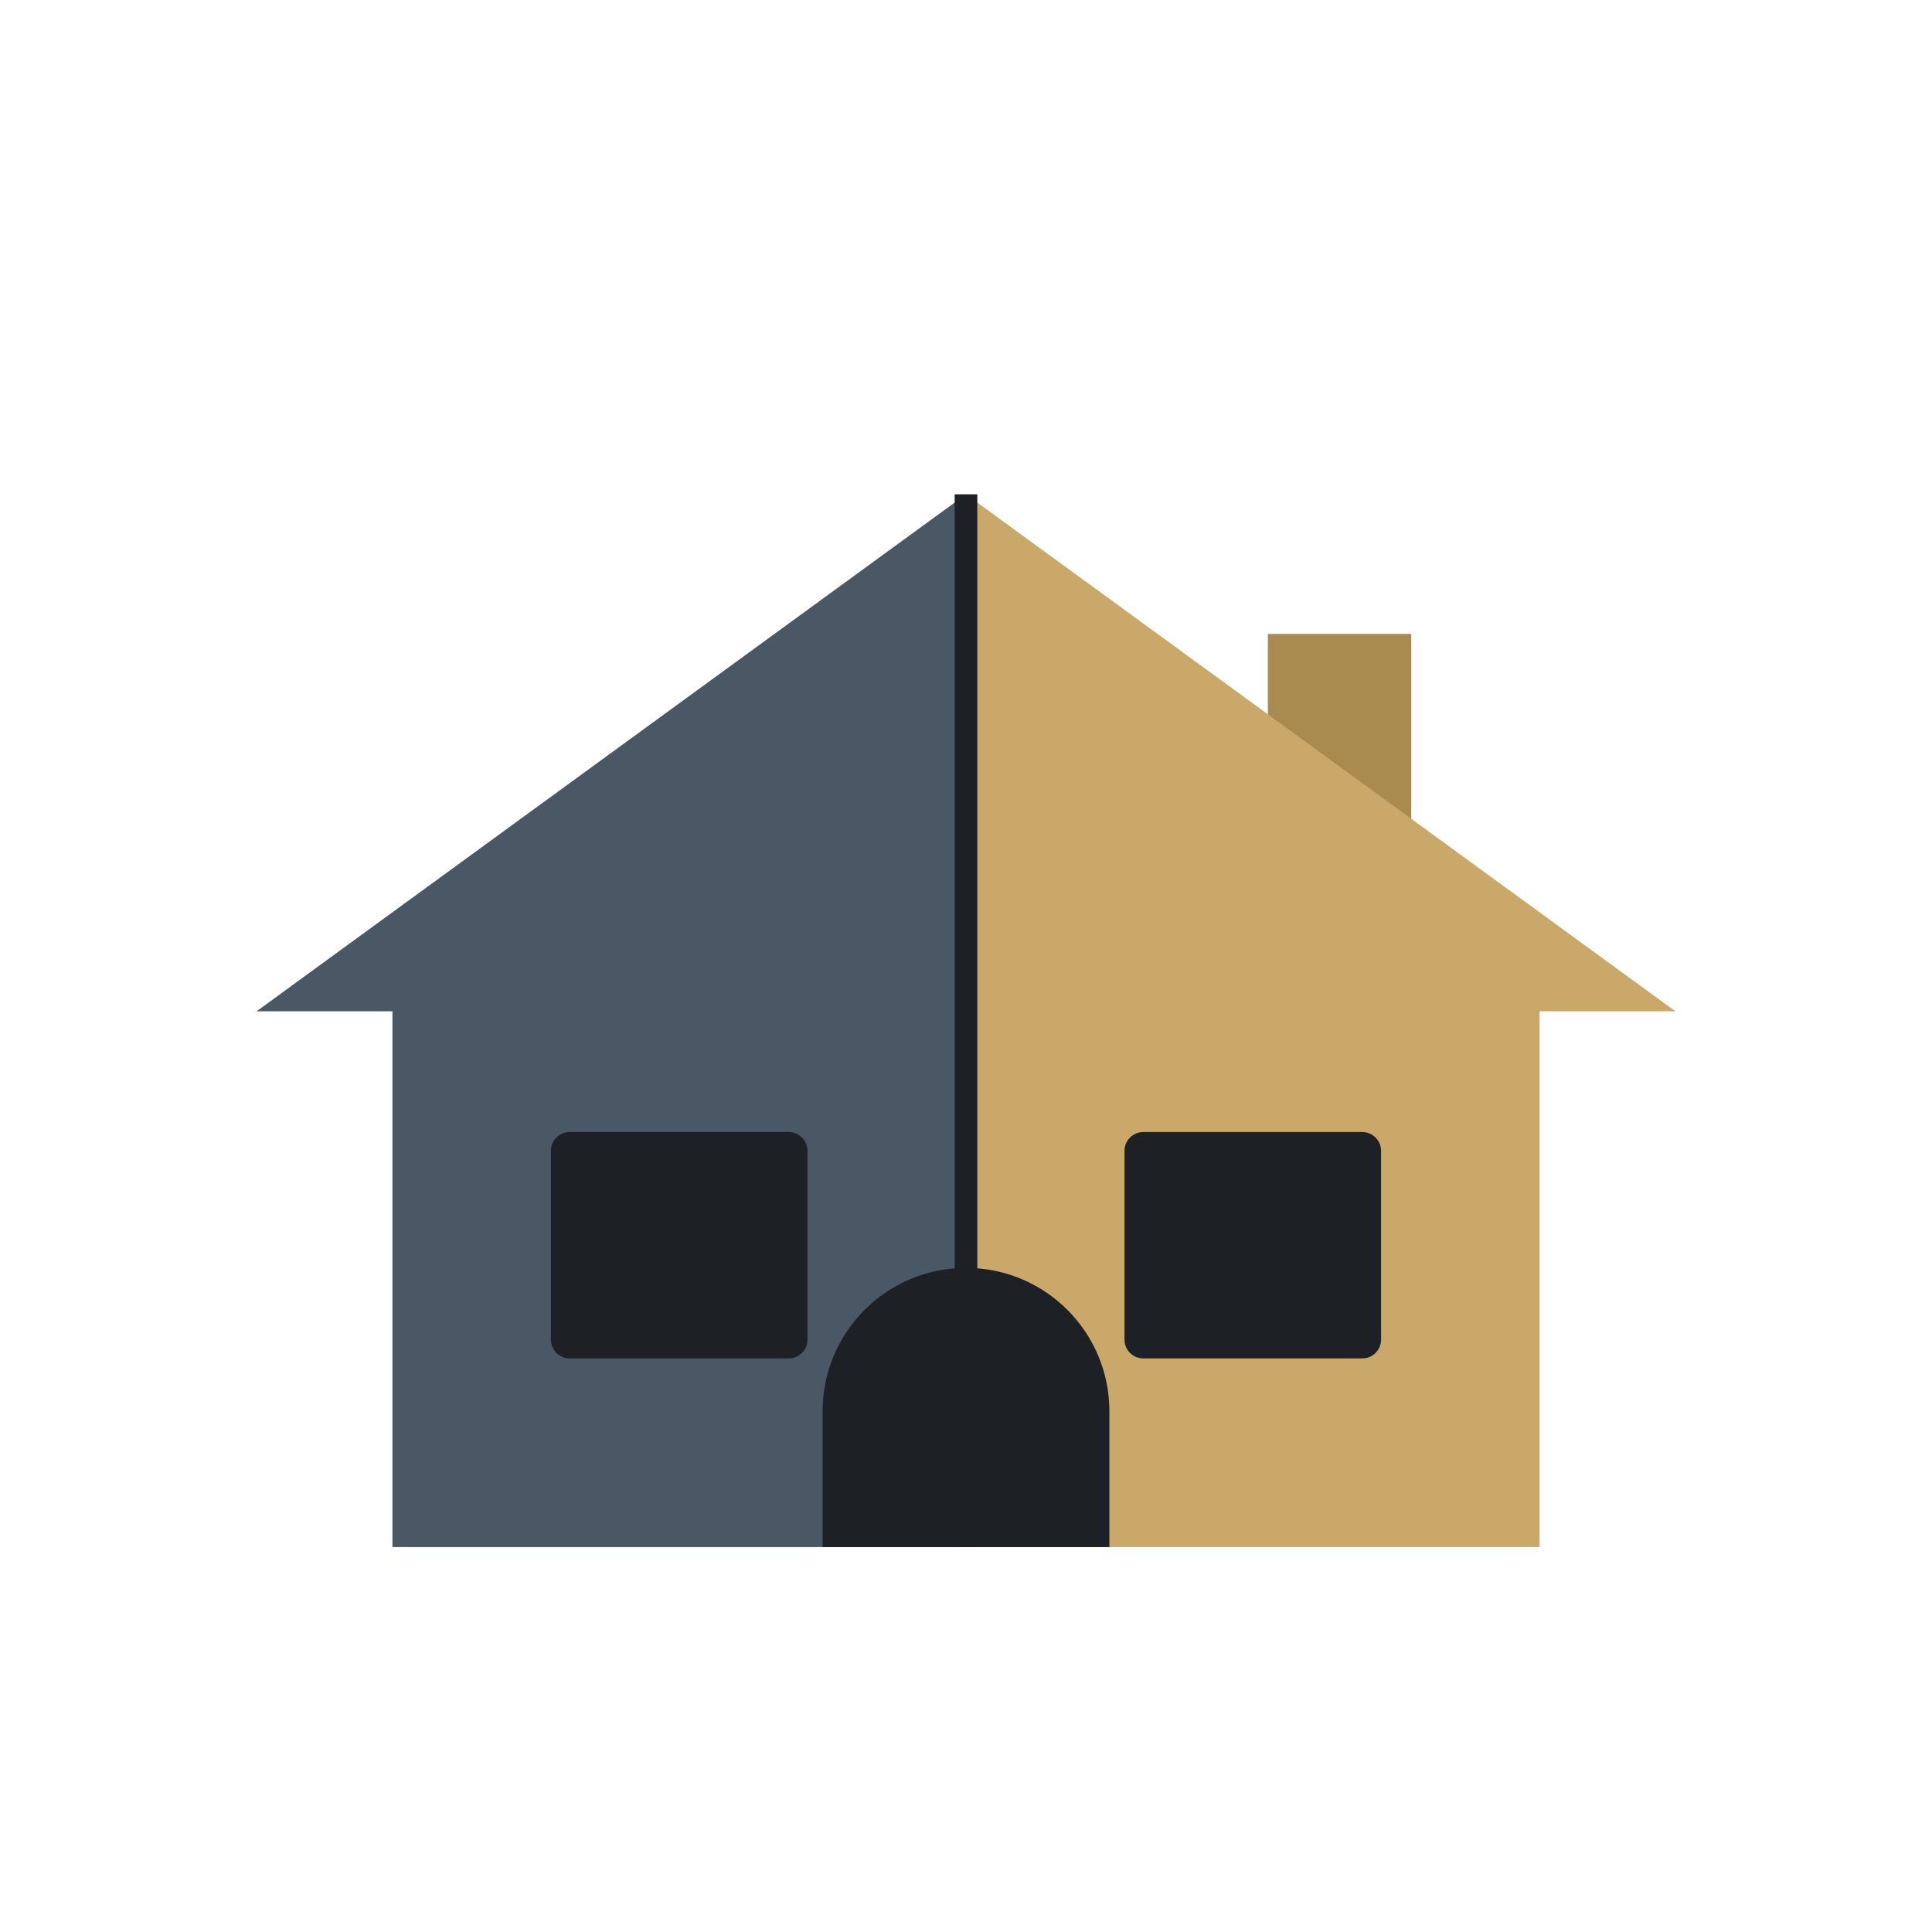
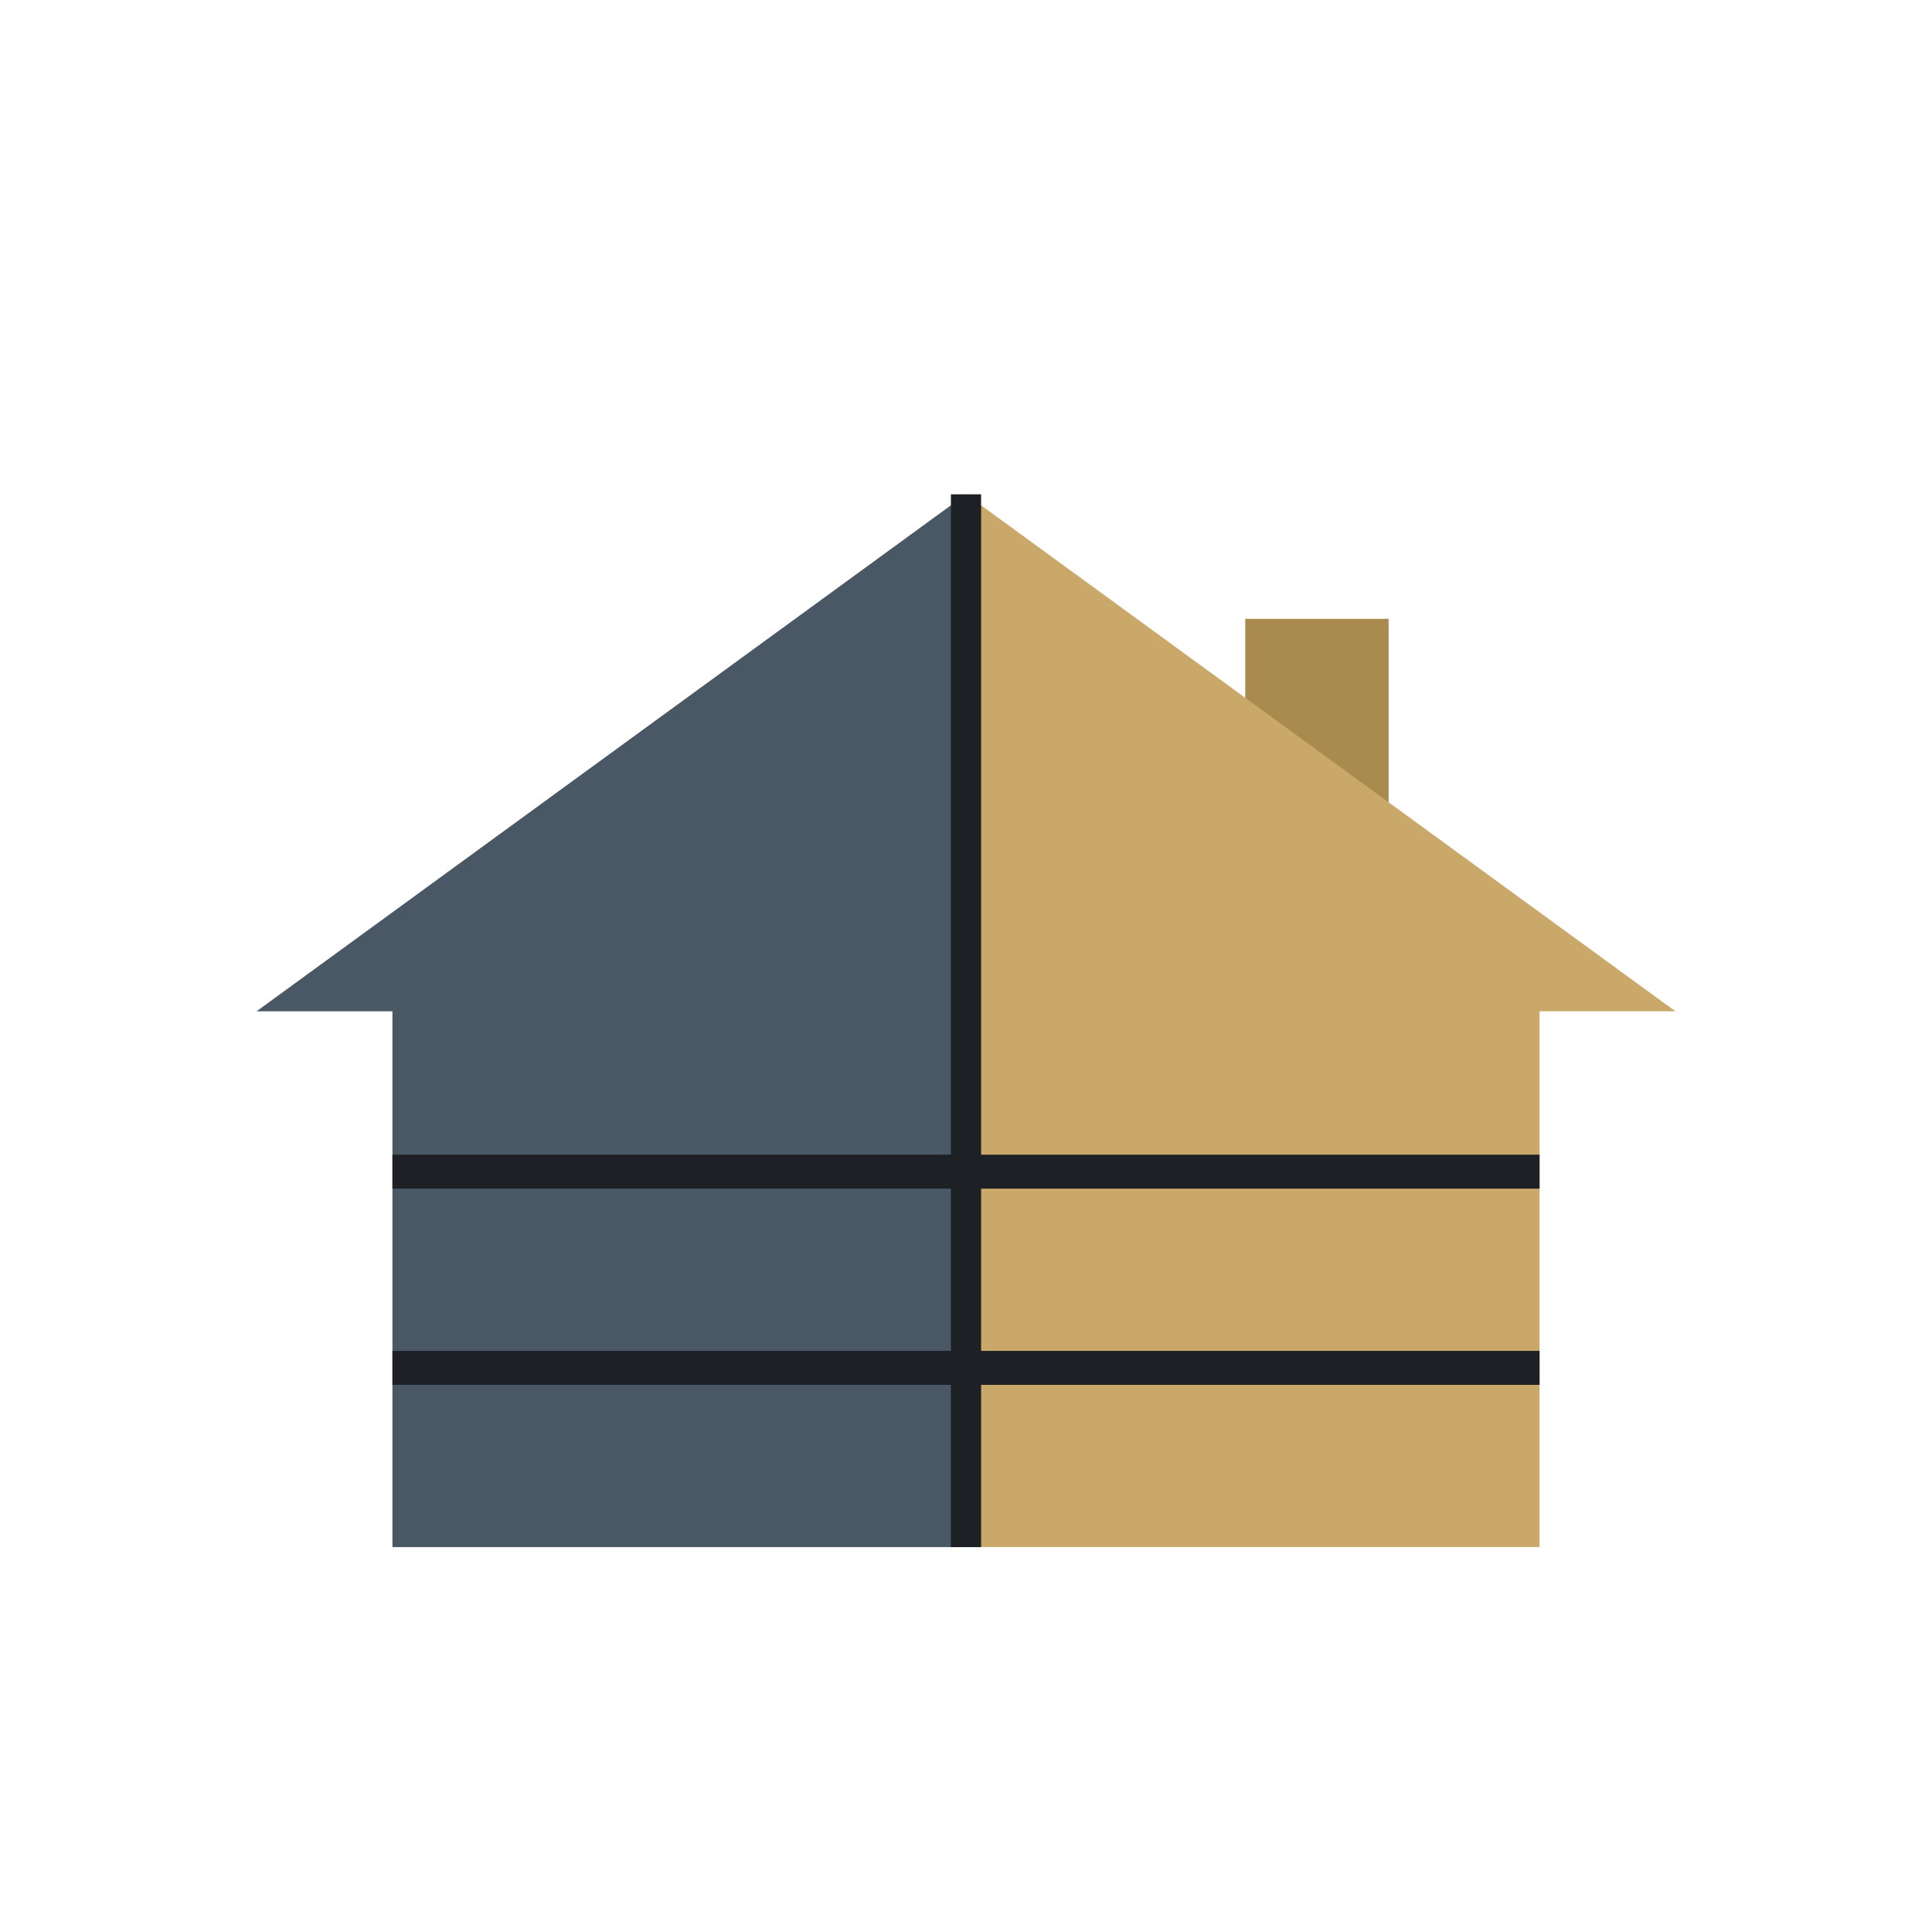
<svg xmlns="http://www.w3.org/2000/svg" viewBox="0 0 512 512" width="512" height="512">
  <defs>
    <path id="house" d="M 256 131 L 444 268 L 408 268 L 408 410 L 104 410 L 104 268 L 68 268 Z" />
    <clipPath id="left">
      <rect x="0" y="0" width="256" height="512" />
    </clipPath>
    <clipPath id="right">
      <rect x="256" y="0" width="256" height="512" />
    </clipPath>
  </defs>
-   <rect x="336" y="168" width="38" height="70" fill="#a98a4f" />
+   <rect x="330" y="164" width="38" height="74" fill="#a98a4f" />
  <g clip-path="url(#left)">
    <use href="#house" fill="#4a5765" />
-     <rect x="146" y="300" width="68" height="60" rx="5" fill="#1d2126" />
  </g>
  <g clip-path="url(#right)">
    <use href="#house" fill="#c9a86a" />
-     <rect x="298" y="300" width="68" height="60" rx="5" fill="#1d2126" />
  </g>
-   <rect x="253" y="131" width="6" height="279" fill="#1d2126" />
-   <path d="M 218 410 V 374 A 38 38 0 0 1 294 374 V 410 Z" fill="#1d2126" />
+   <rect x="104" y="306" width="304" height="9" fill="#1d2126" />
+   <rect x="104" y="358" width="304" height="9" fill="#1d2126" />
+   <rect x="252" y="131" width="8" height="279" fill="#1d2126" />
</svg>
